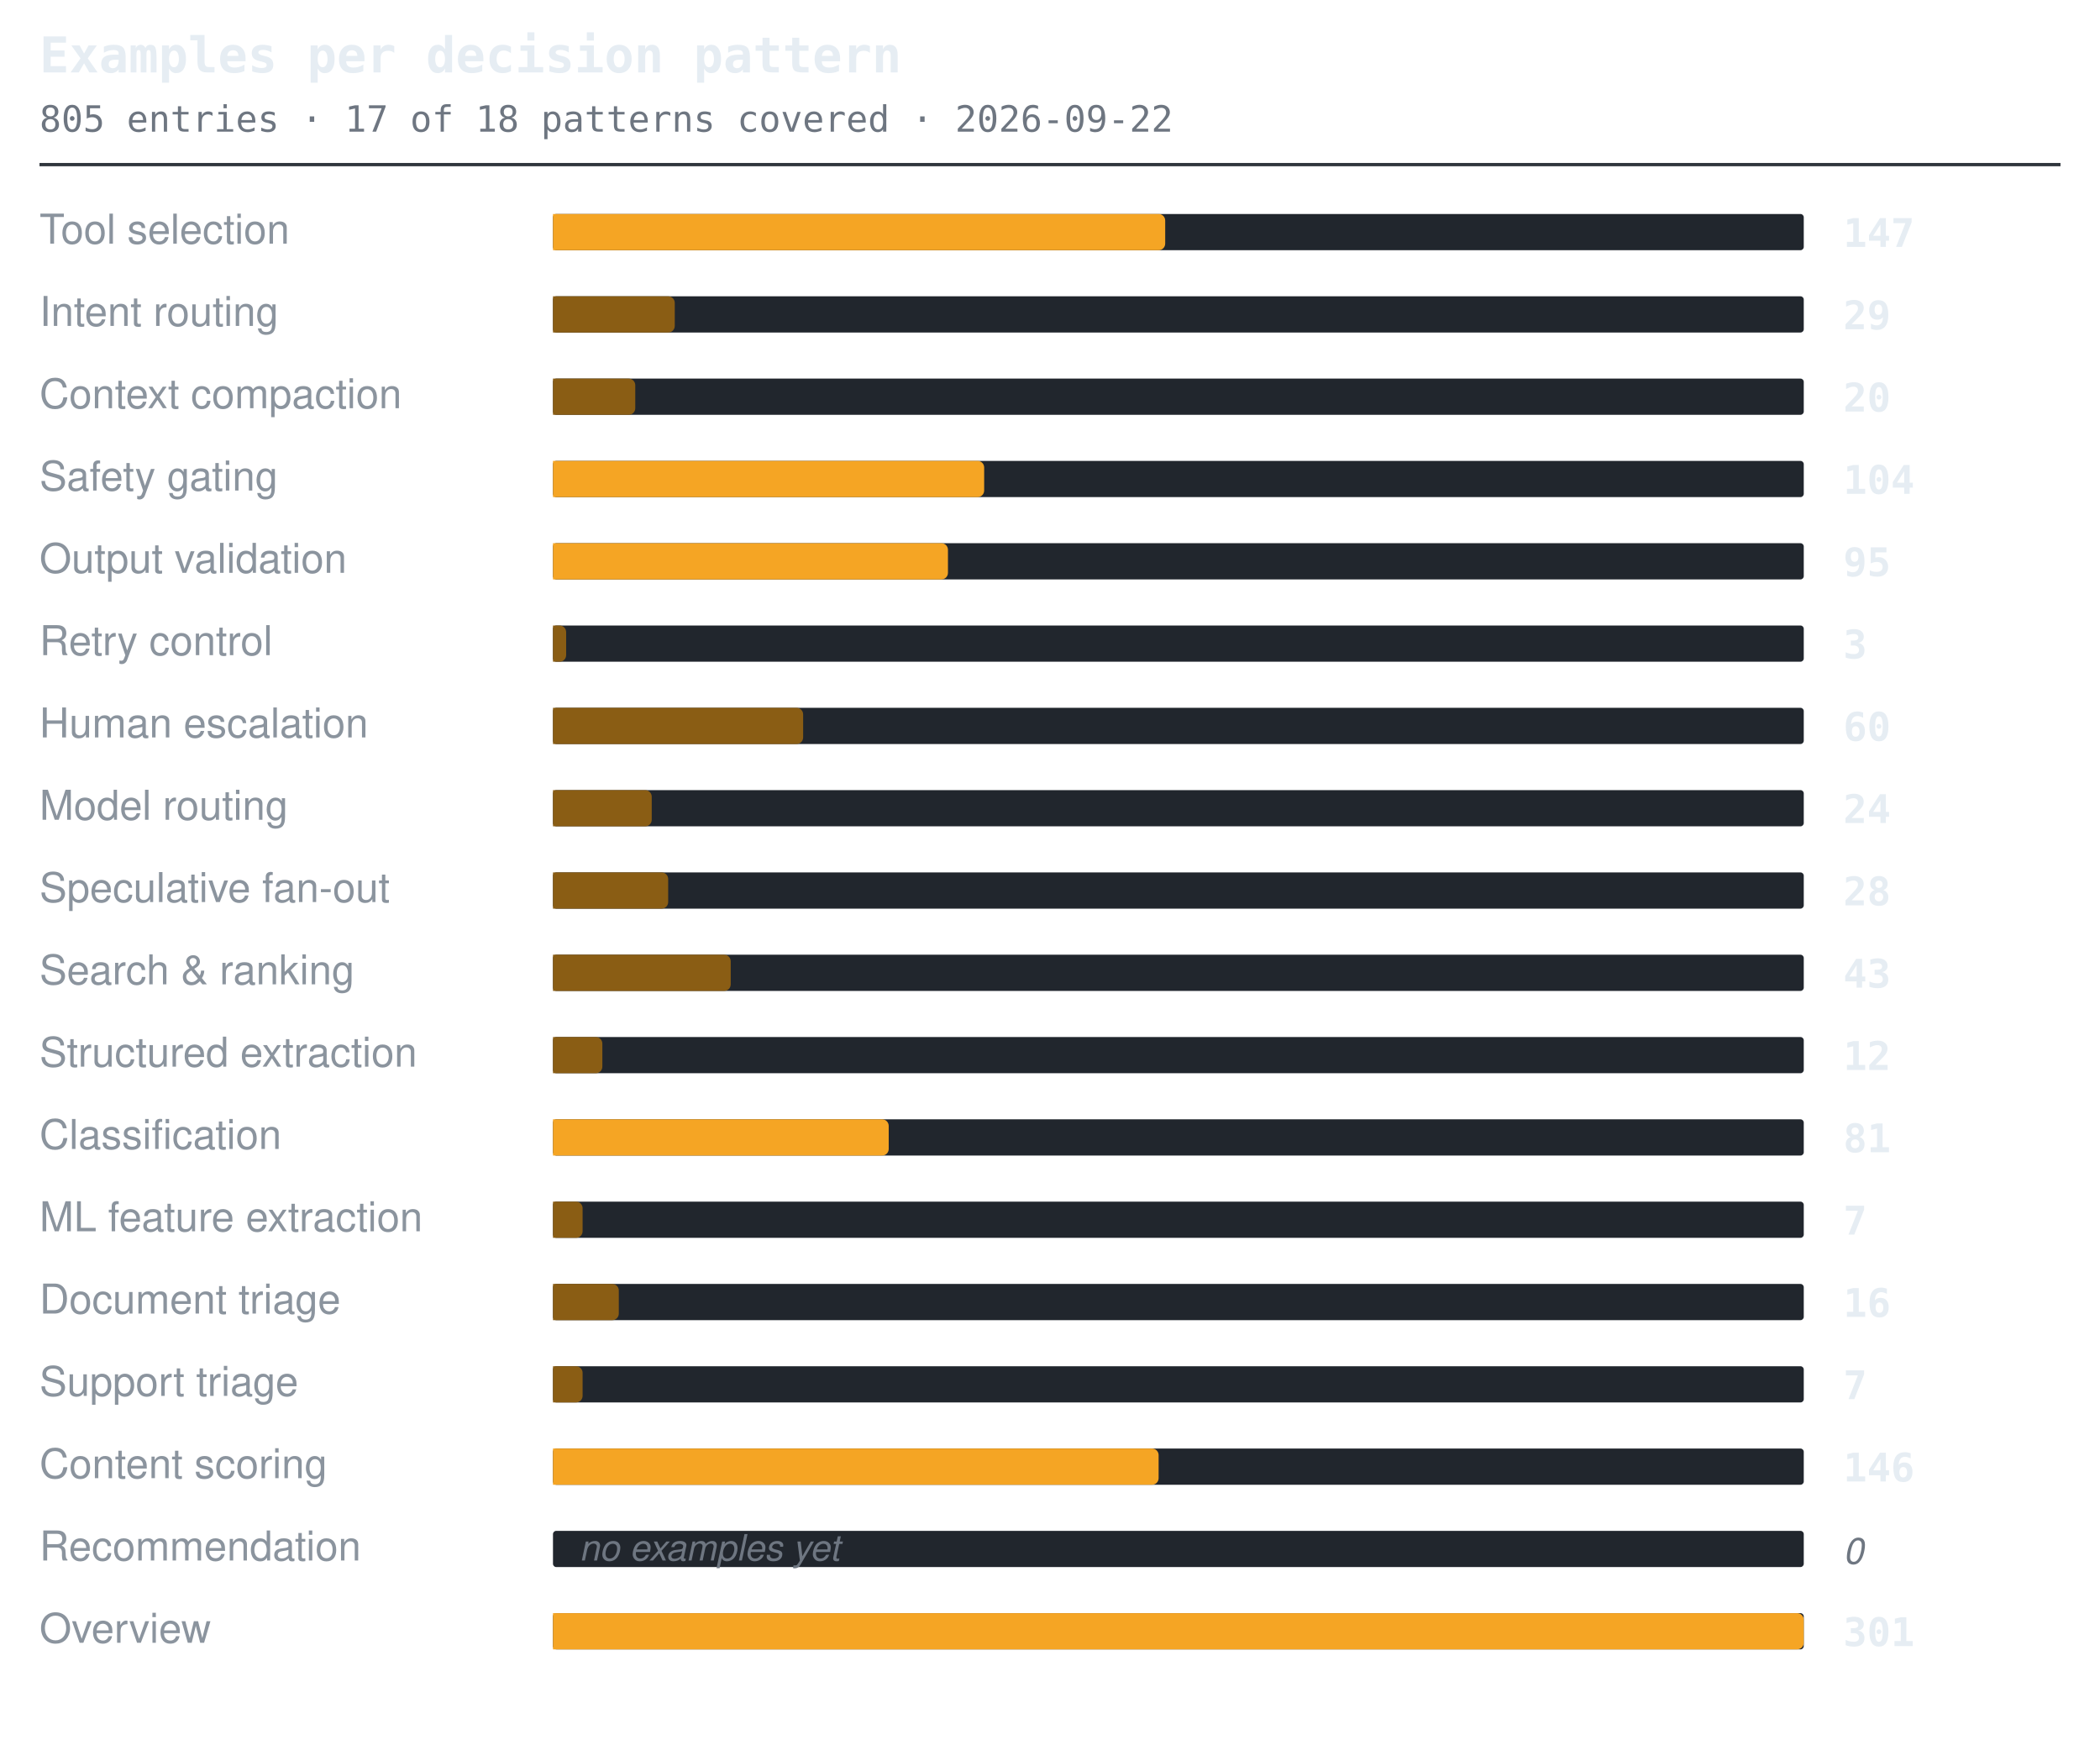
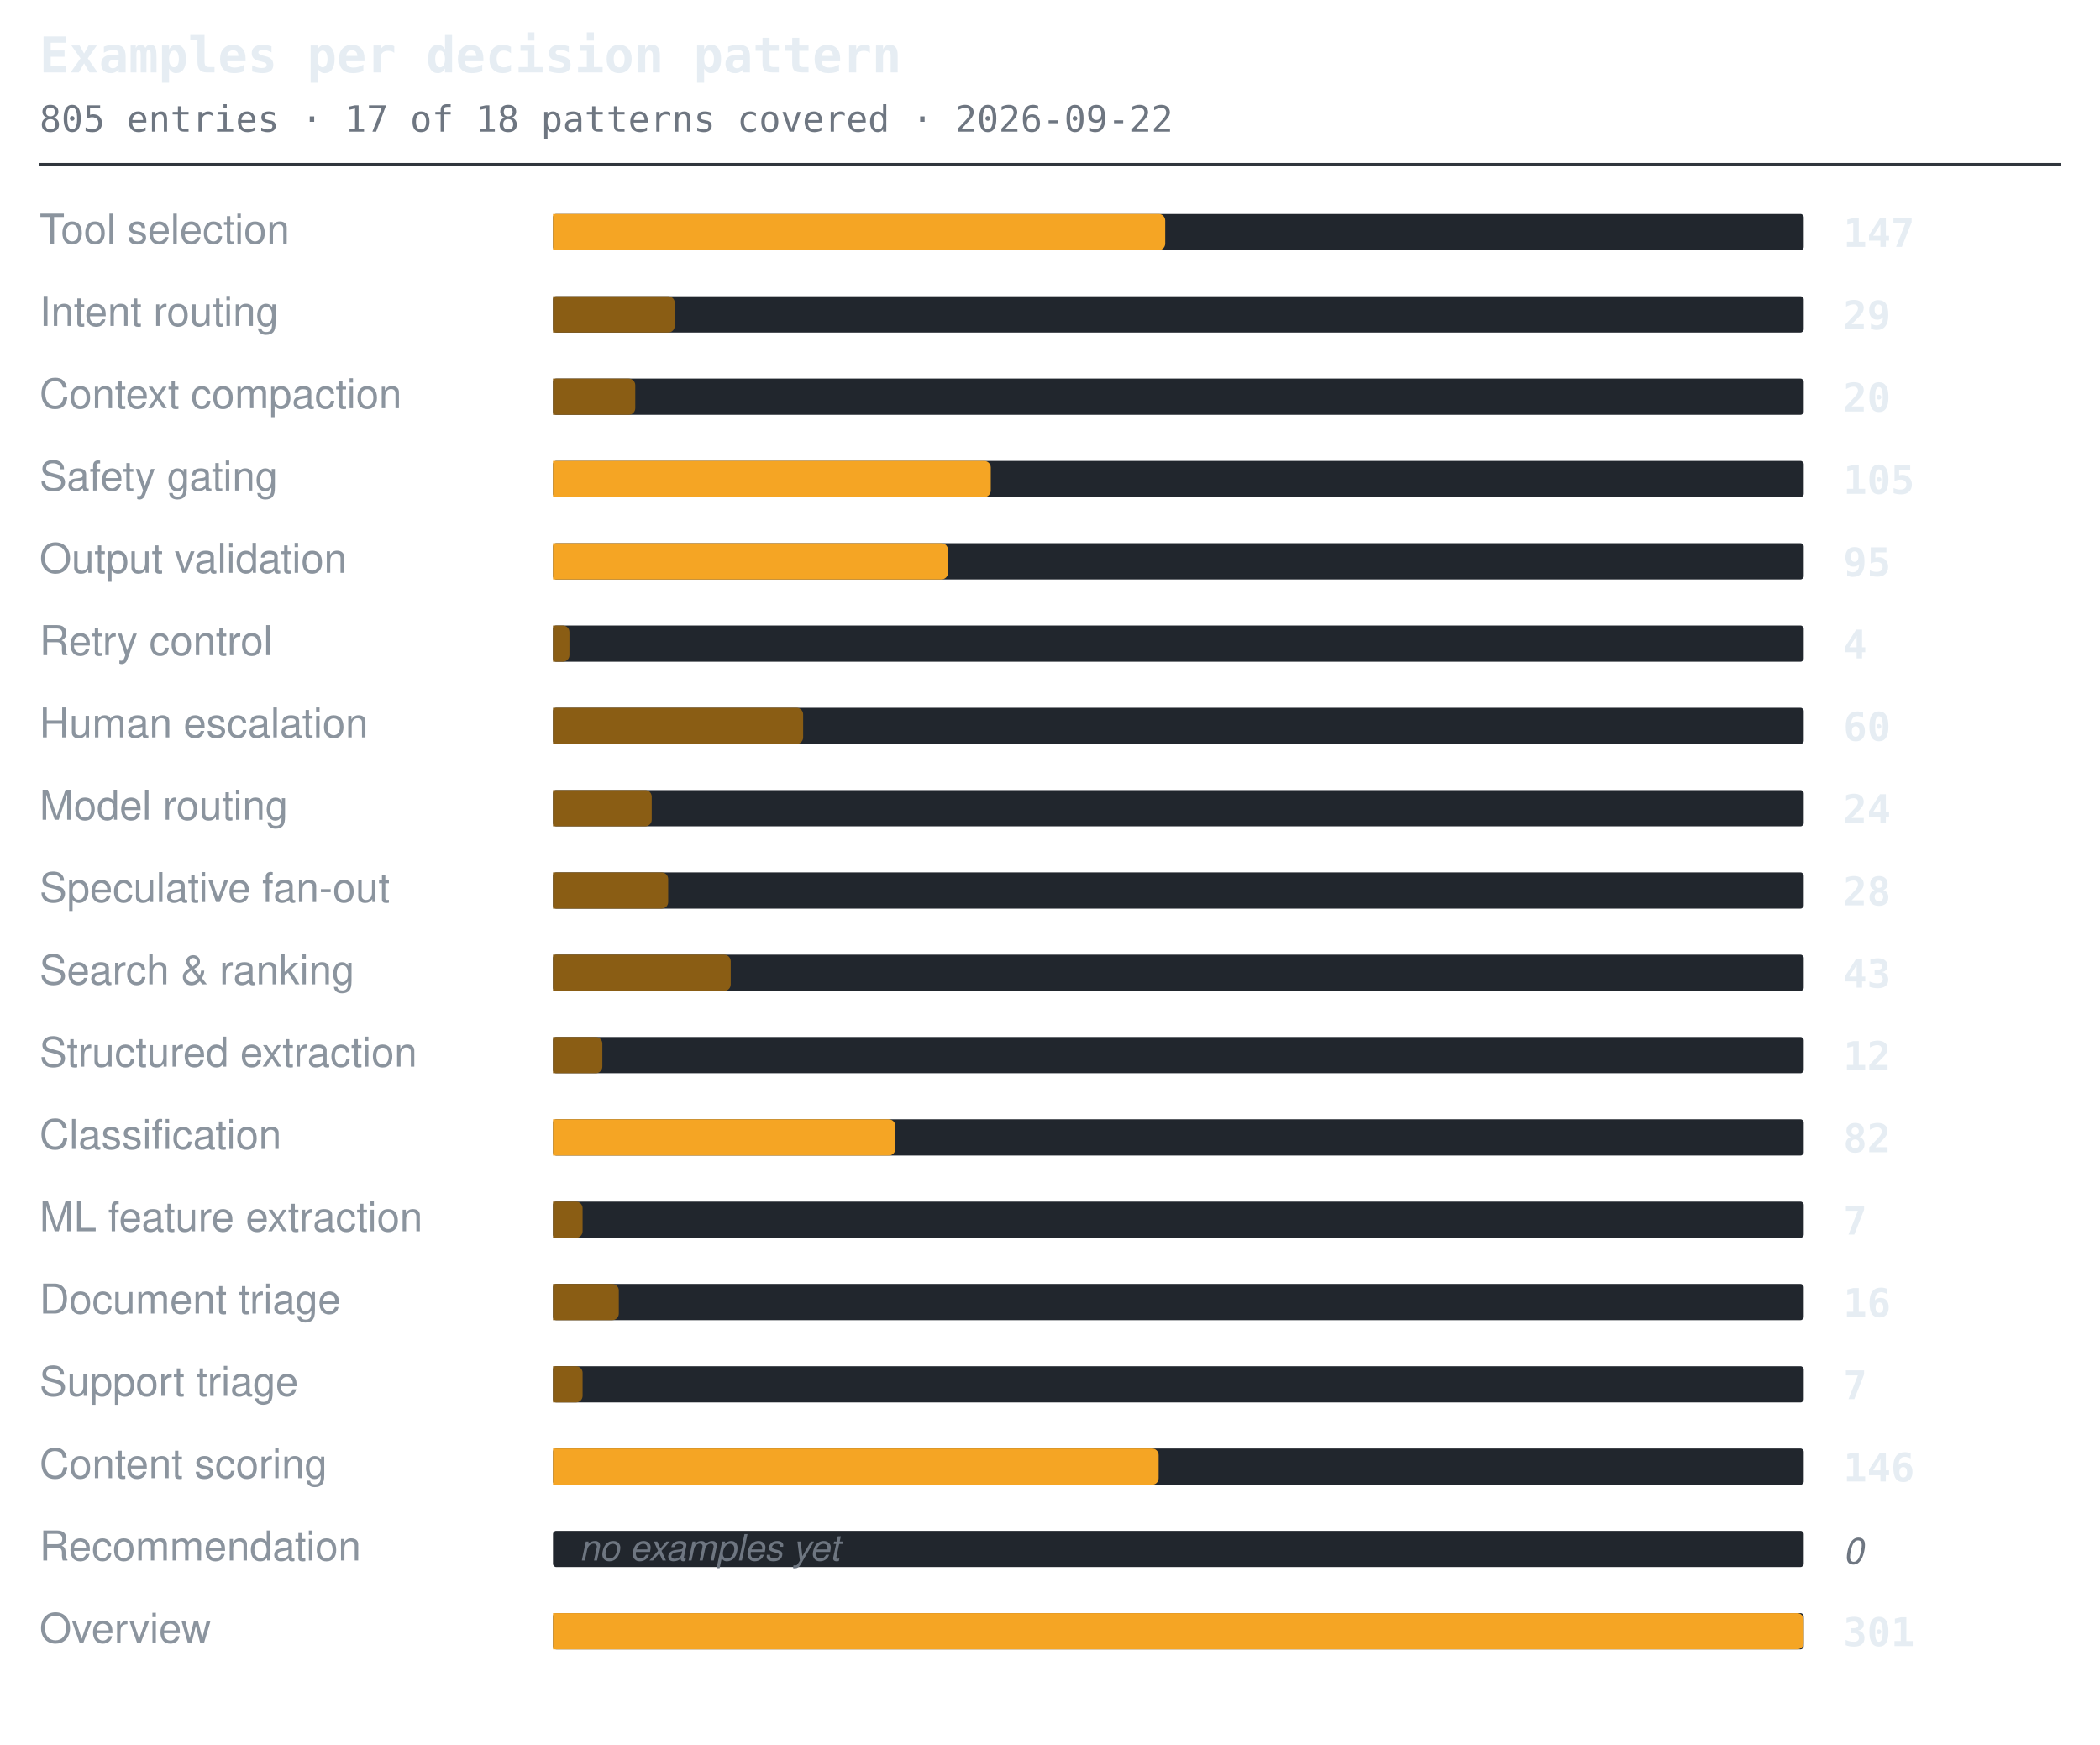
<svg xmlns="http://www.w3.org/2000/svg" width="638" height="530" viewBox="0 0 638 530" role="img" aria-label="Examples per decision pattern">
  <style>.t{font:600 15px ui-monospace,SFMono-Regular,'SF Mono',Menlo,Consolas,monospace;fill:#e6edf3}.s{font:11px ui-monospace,SFMono-Regular,'SF Mono',Menlo,Consolas,monospace;fill:#6e7681}.l{font:12.5px -apple-system,BlinkMacSystemFont,'Segoe UI',Helvetica,Arial,sans-serif;fill:#8b949e}.n{font:600 12px ui-monospace,SFMono-Regular,'SF Mono',Menlo,Consolas,monospace;fill:#e6edf3}.g{font:italic 11px -apple-system,BlinkMacSystemFont,'Segoe UI',Helvetica,Arial,sans-serif;fill:#6e7681}</style>
  <text x="12" y="22" class="t">Examples per decision pattern</text>
  <text x="12" y="40" class="s">805 entries · 17 of 18 patterns covered · 2026-09-22</text>
  <line x1="12" y1="50" x2="626" y2="50" stroke="#30363d" stroke-width="1" />
  <text x="12" y="74" class="l">Tool selection</text>
  <rect x="168" y="65" width="380" height="11" rx="1" fill="#21262d" />
  <path d="M168 65h184a2 2 0 0 1 2 2v7a2 2 0 0 1-2 2h-184z" fill="#f5a524" />
  <text x="560" y="75" class="n">147</text>
  <text x="12" y="99" class="l">Intent routing</text>
  <rect x="168" y="90" width="380" height="11" rx="1" fill="#21262d" />
  <path d="M168 90h35a2 2 0 0 1 2 2v7a2 2 0 0 1-2 2h-35z" fill="#8a5d14" />
  <text x="560" y="100" class="n">29</text>
  <text x="12" y="124" class="l">Context compaction</text>
  <rect x="168" y="115" width="380" height="11" rx="1" fill="#21262d" />
  <path d="M168 115h23a2 2 0 0 1 2 2v7a2 2 0 0 1-2 2h-23z" fill="#8a5d14" />
  <text x="560" y="125" class="n">20</text>
  <text x="12" y="149" class="l">Safety gating</text>
  <rect x="168" y="140" width="380" height="11" rx="1" fill="#21262d" />
-   <path d="M168 140h129a2 2 0 0 1 2 2v7a2 2 0 0 1-2 2h-129z" fill="#f5a524" />
-   <text x="560" y="150" class="n">104</text>
+   <path d="M168 140h131a2 2 0 0 1 2 2v7a2 2 0 0 1-2 2h-131z" fill="#f5a524" />
+   <text x="560" y="150" class="n">105</text>
  <text x="12" y="174" class="l">Output validation</text>
  <rect x="168" y="165" width="380" height="11" rx="1" fill="#21262d" />
  <path d="M168 165h118a2 2 0 0 1 2 2v7a2 2 0 0 1-2 2h-118z" fill="#f5a524" />
  <text x="560" y="175" class="n">95</text>
  <text x="12" y="199" class="l">Retry control</text>
  <rect x="168" y="190" width="380" height="11" rx="1" fill="#21262d" />
-   <path d="M168 190h2a2 2 0 0 1 2 2v7a2 2 0 0 1-2 2h-2z" fill="#8a5d14" />
-   <text x="560" y="200" class="n">3</text>
+   <path d="M168 190h3a2 2 0 0 1 2 2v7a2 2 0 0 1-2 2h-3z" fill="#8a5d14" />
+   <text x="560" y="200" class="n">4</text>
  <text x="12" y="224" class="l">Human escalation</text>
  <rect x="168" y="215" width="380" height="11" rx="1" fill="#21262d" />
  <path d="M168 215h74a2 2 0 0 1 2 2v7a2 2 0 0 1-2 2h-74z" fill="#8a5d14" />
  <text x="560" y="225" class="n">60</text>
  <text x="12" y="249" class="l">Model routing</text>
  <rect x="168" y="240" width="380" height="11" rx="1" fill="#21262d" />
  <path d="M168 240h28a2 2 0 0 1 2 2v7a2 2 0 0 1-2 2h-28z" fill="#8a5d14" />
  <text x="560" y="250" class="n">24</text>
  <text x="12" y="274" class="l">Speculative fan-out</text>
  <rect x="168" y="265" width="380" height="11" rx="1" fill="#21262d" />
  <path d="M168 265h33a2 2 0 0 1 2 2v7a2 2 0 0 1-2 2h-33z" fill="#8a5d14" />
  <text x="560" y="275" class="n">28</text>
  <text x="12" y="299" class="l">Search &amp; ranking</text>
  <rect x="168" y="290" width="380" height="11" rx="1" fill="#21262d" />
  <path d="M168 290h52a2 2 0 0 1 2 2v7a2 2 0 0 1-2 2h-52z" fill="#8a5d14" />
  <text x="560" y="300" class="n">43</text>
  <text x="12" y="324" class="l">Structured extraction</text>
  <rect x="168" y="315" width="380" height="11" rx="1" fill="#21262d" />
  <path d="M168 315h13a2 2 0 0 1 2 2v7a2 2 0 0 1-2 2h-13z" fill="#8a5d14" />
  <text x="560" y="325" class="n">12</text>
  <text x="12" y="349" class="l">Classification</text>
  <rect x="168" y="340" width="380" height="11" rx="1" fill="#21262d" />
-   <path d="M168 340h100a2 2 0 0 1 2 2v7a2 2 0 0 1-2 2h-100z" fill="#f5a524" />
-   <text x="560" y="350" class="n">81</text>
+   <path d="M168 340h102a2 2 0 0 1 2 2v7a2 2 0 0 1-2 2h-102z" fill="#f5a524" />
+   <text x="560" y="350" class="n">82</text>
  <text x="12" y="374" class="l">ML feature extraction</text>
  <rect x="168" y="365" width="380" height="11" rx="1" fill="#21262d" />
  <path d="M168 365h7a2 2 0 0 1 2 2v7a2 2 0 0 1-2 2h-7z" fill="#8a5d14" />
  <text x="560" y="375" class="n">7</text>
  <text x="12" y="399" class="l">Document triage</text>
  <rect x="168" y="390" width="380" height="11" rx="1" fill="#21262d" />
  <path d="M168 390h18a2 2 0 0 1 2 2v7a2 2 0 0 1-2 2h-18z" fill="#8a5d14" />
  <text x="560" y="400" class="n">16</text>
  <text x="12" y="424" class="l">Support triage</text>
  <rect x="168" y="415" width="380" height="11" rx="1" fill="#21262d" />
  <path d="M168 415h7a2 2 0 0 1 2 2v7a2 2 0 0 1-2 2h-7z" fill="#8a5d14" />
  <text x="560" y="425" class="n">7</text>
  <text x="12" y="449" class="l">Content scoring</text>
  <rect x="168" y="440" width="380" height="11" rx="1" fill="#21262d" />
  <path d="M168 440h182a2 2 0 0 1 2 2v7a2 2 0 0 1-2 2h-182z" fill="#f5a524" />
  <text x="560" y="450" class="n">146</text>
  <text x="12" y="474" class="l">Recommendation</text>
  <rect x="168" y="465" width="380" height="11" rx="1" fill="#21262d" />
  <text x="176" y="474" class="g">no examples yet</text>
  <text x="560" y="475" class="g">0</text>
  <text x="12" y="499" class="l">Overview</text>
  <rect x="168" y="490" width="380" height="11" rx="1" fill="#21262d" />
  <path d="M168 490h378a2 2 0 0 1 2 2v7a2 2 0 0 1-2 2h-378z" fill="#f5a524" />
  <text x="560" y="500" class="n">301</text>
</svg>
